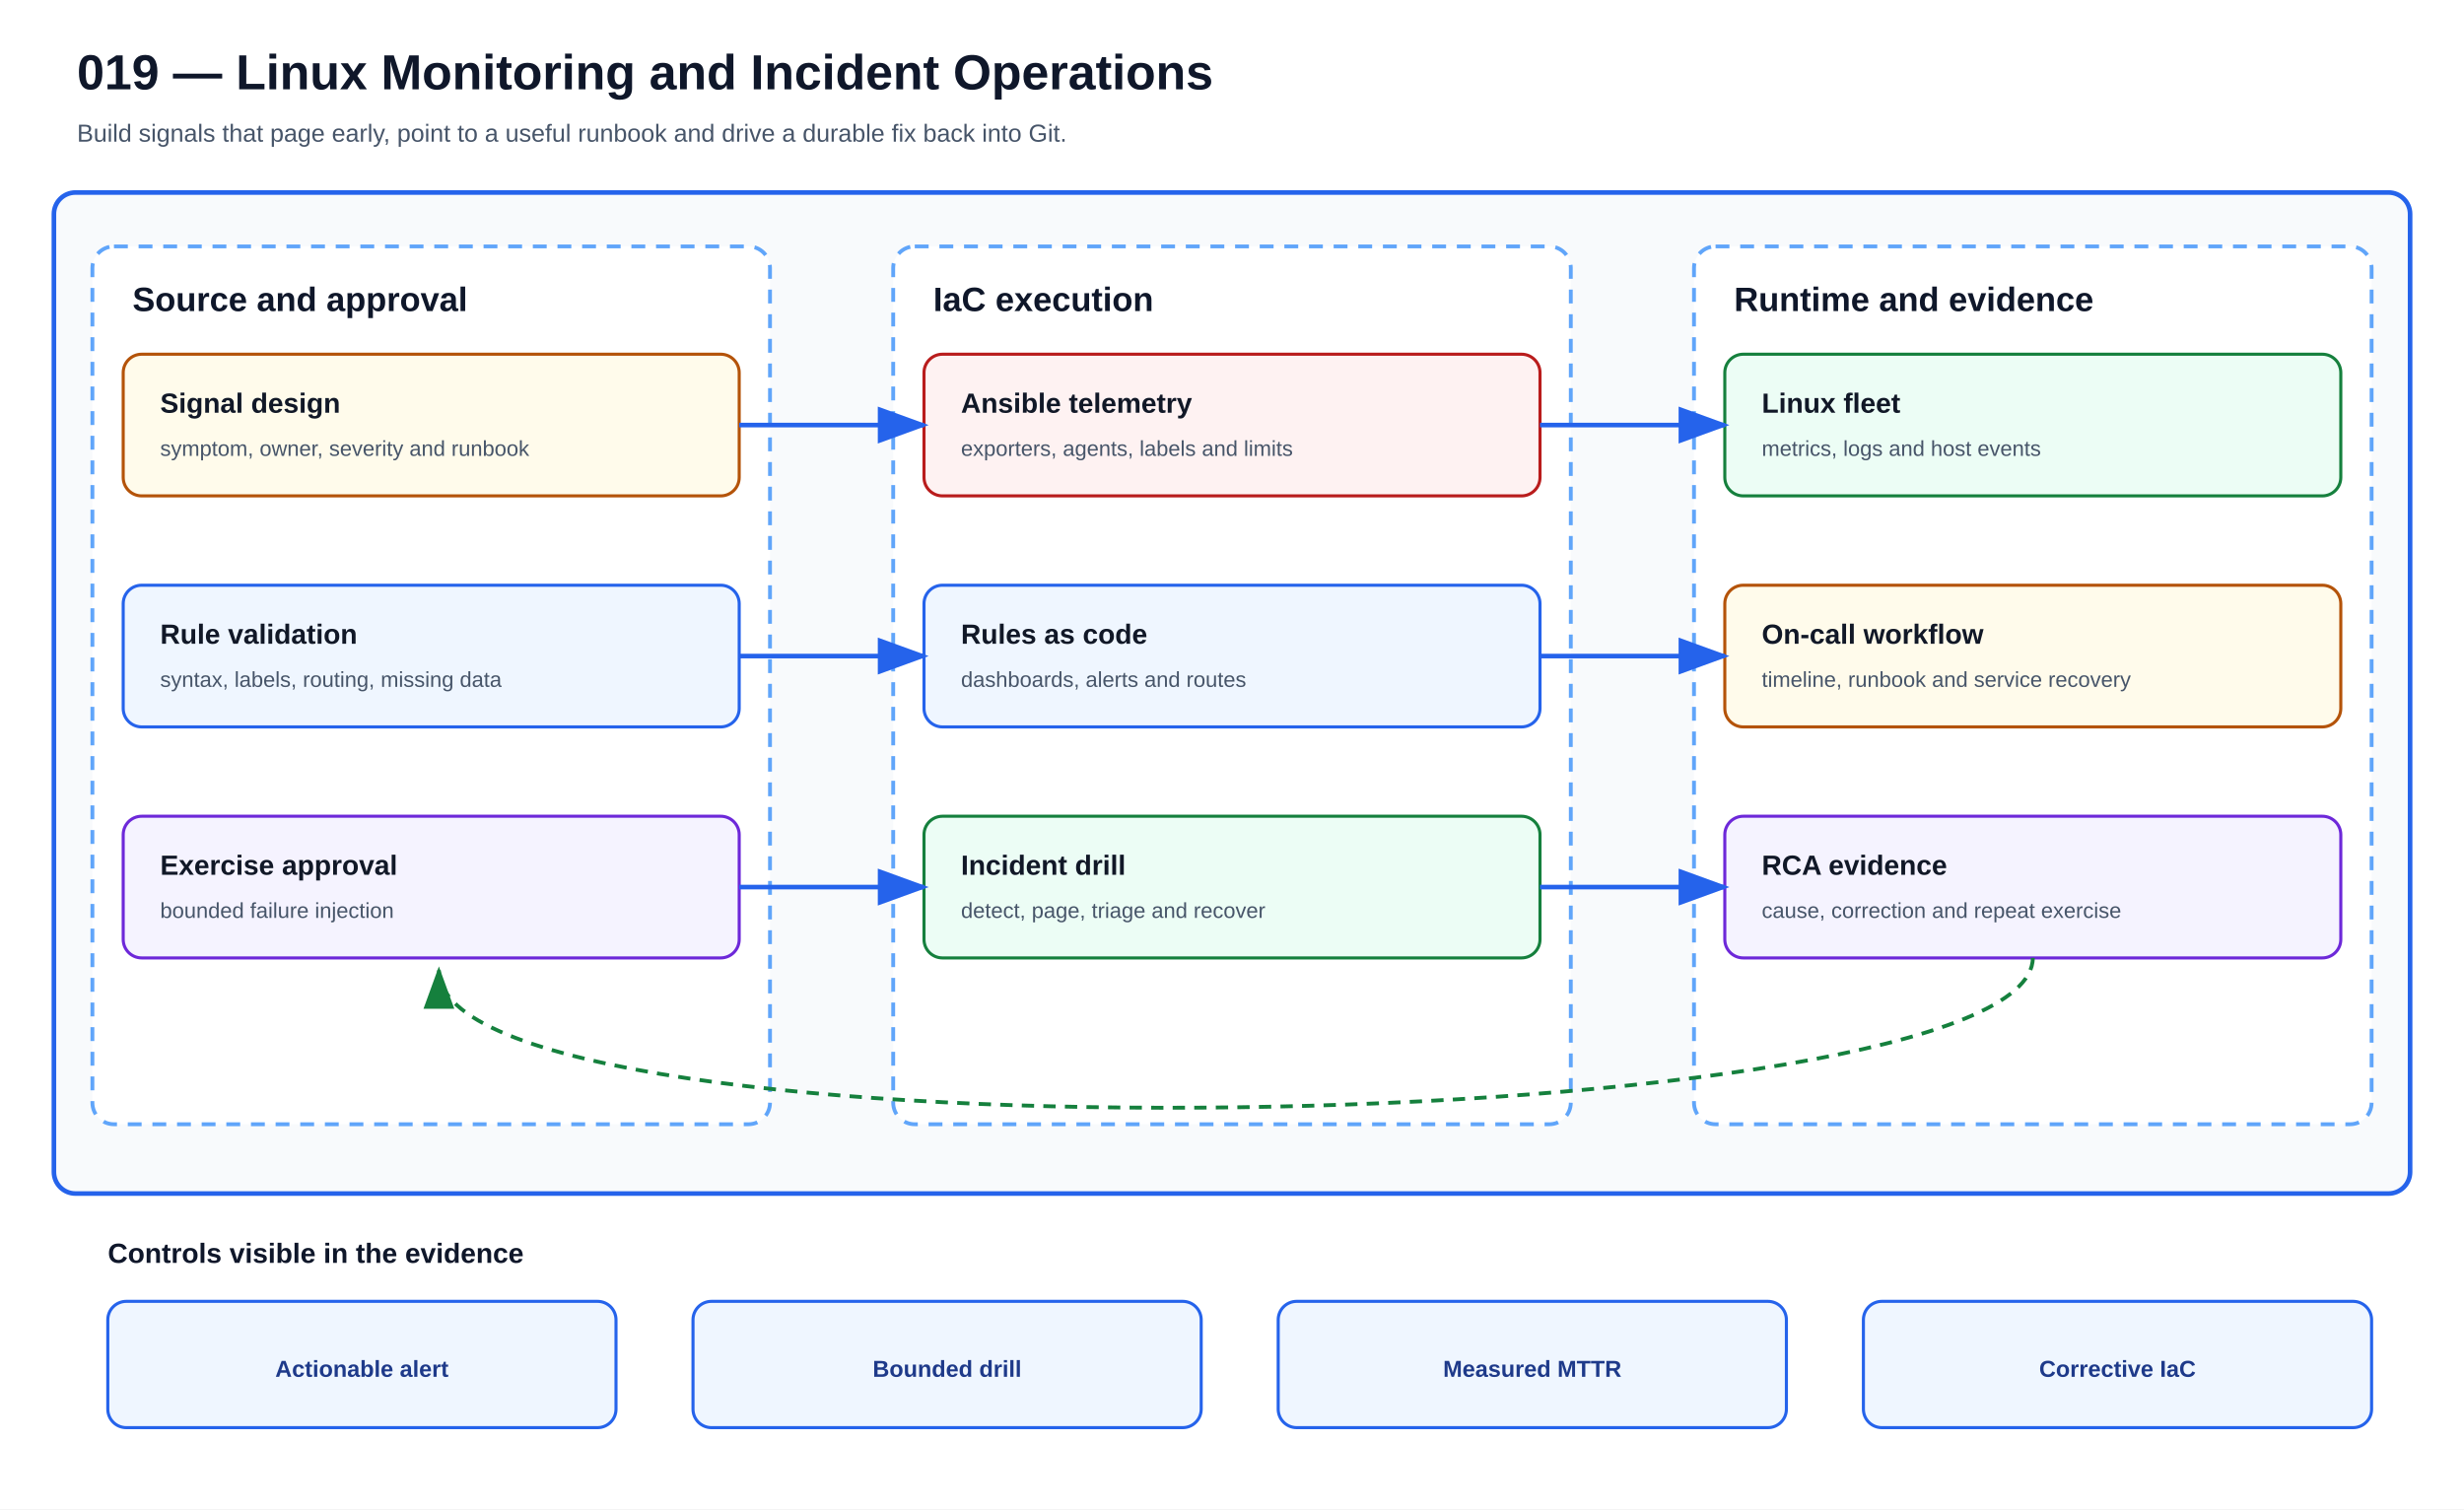
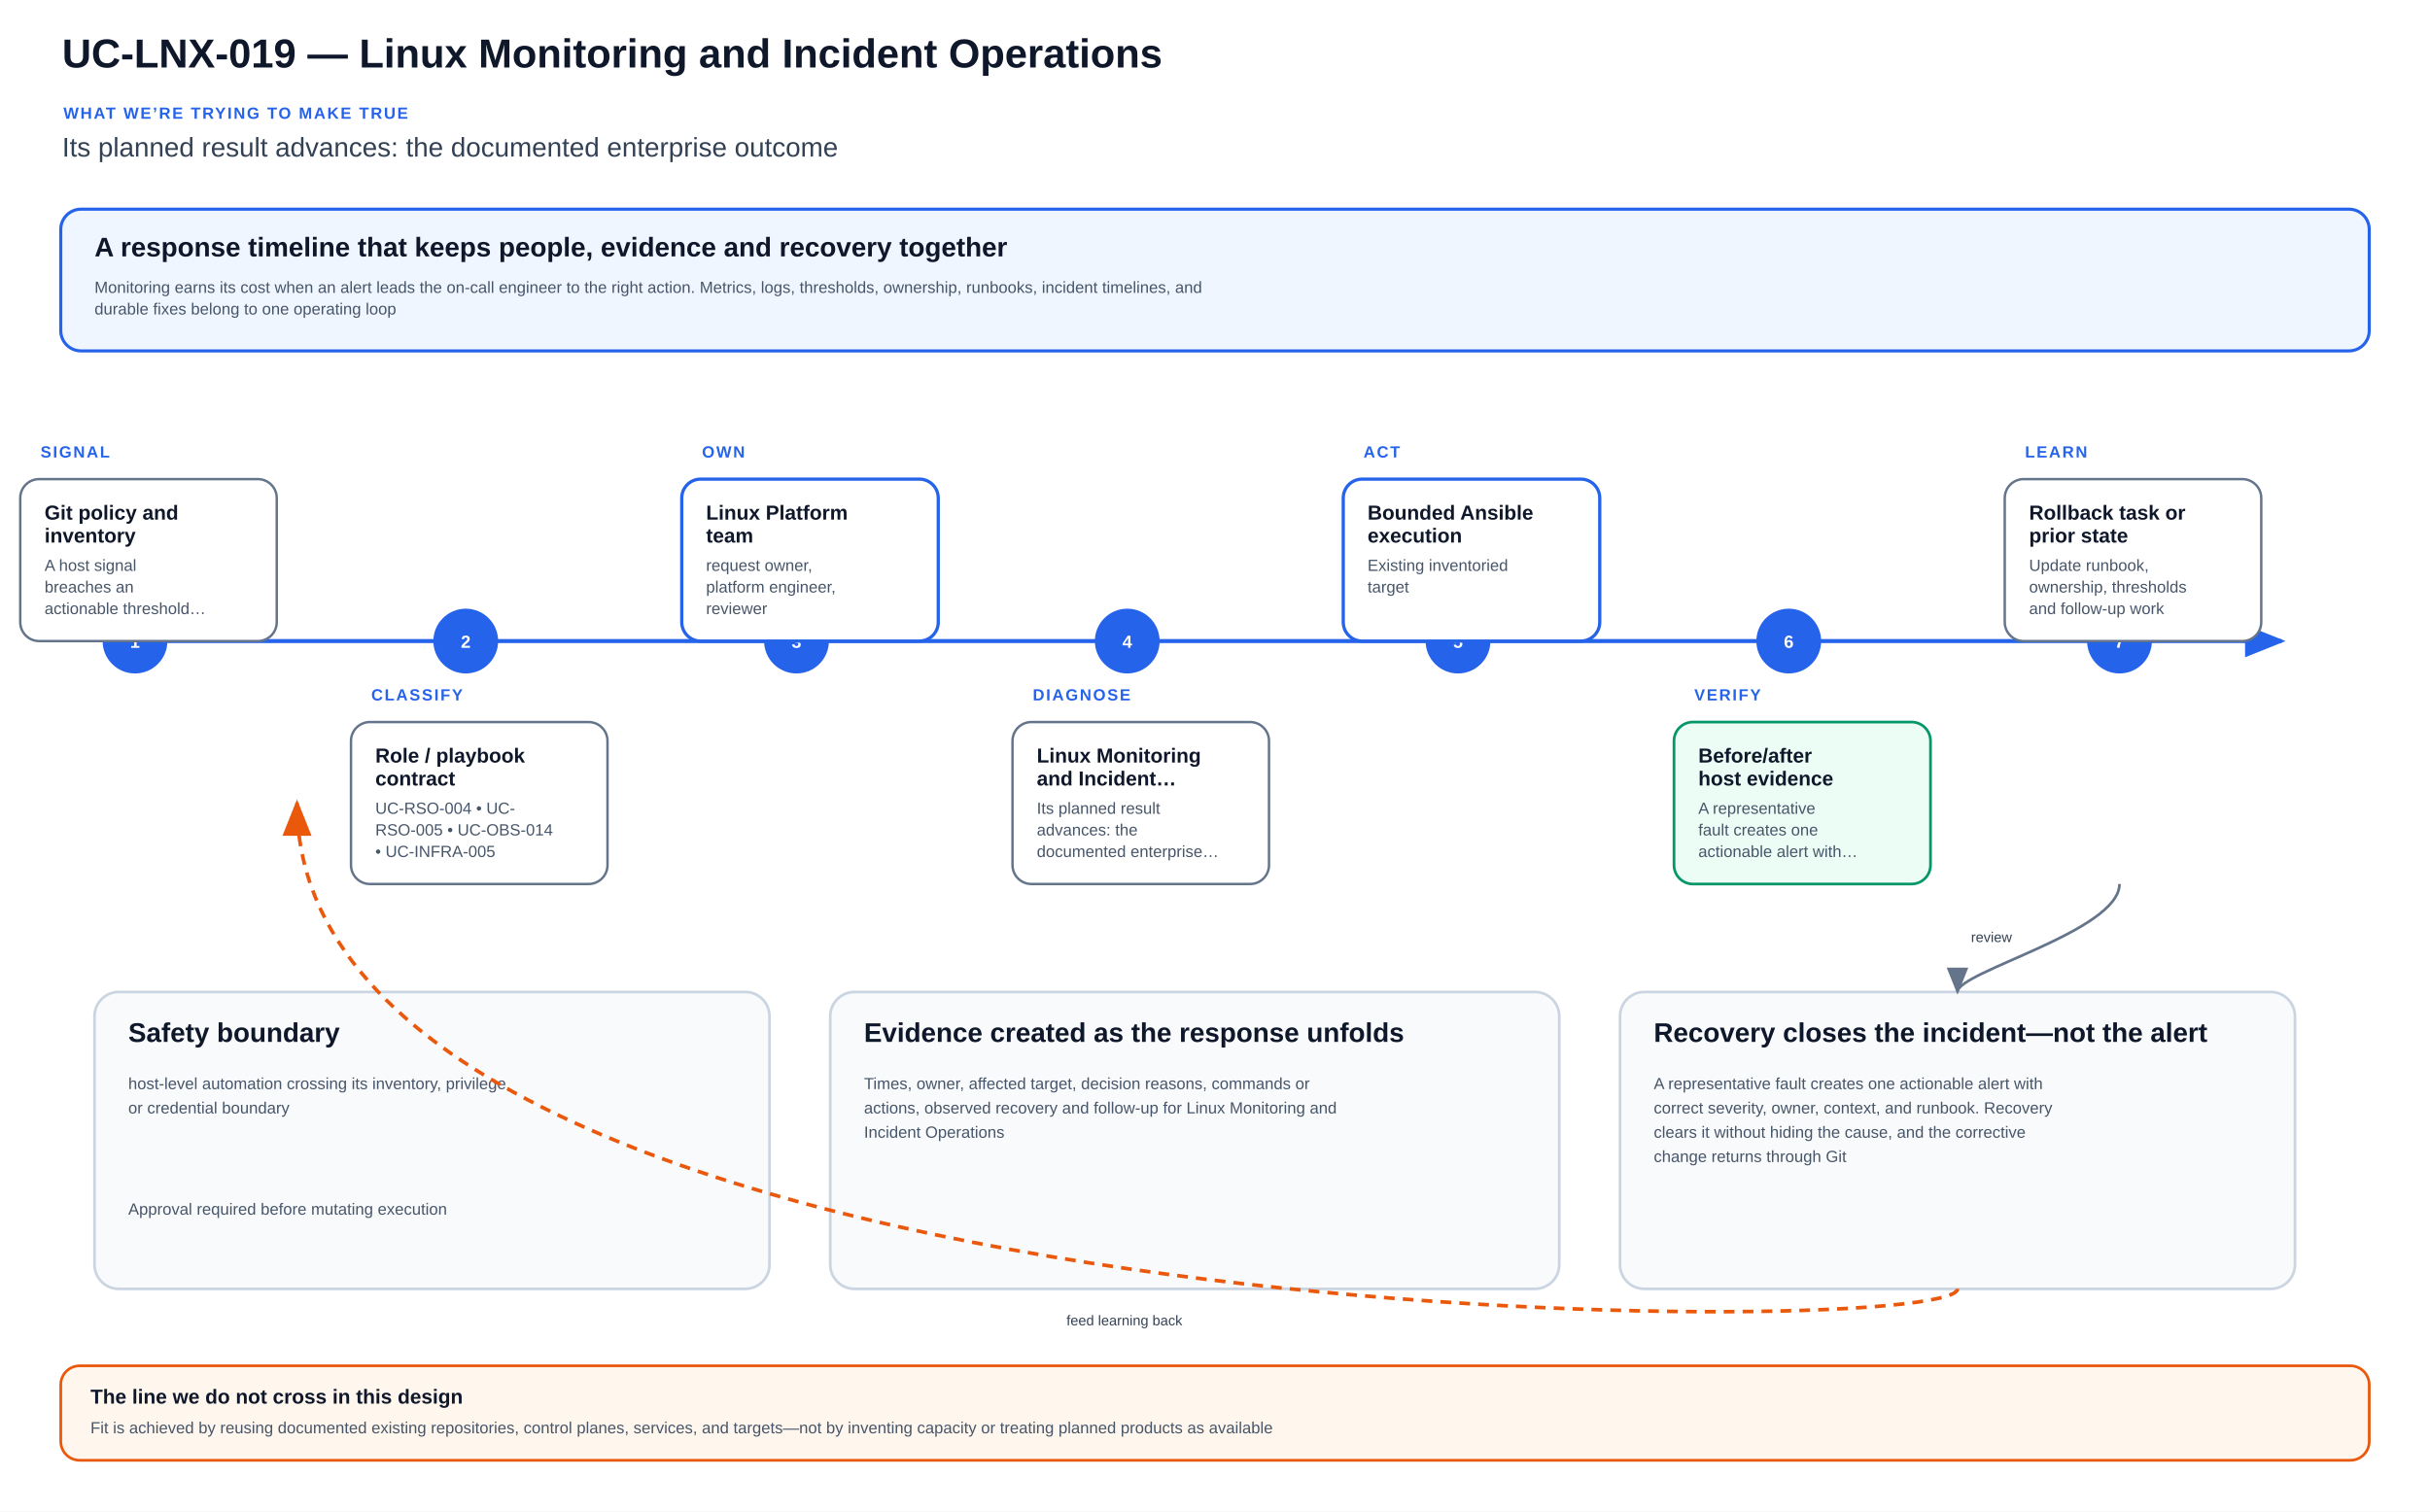
- <svg xmlns="http://www.w3.org/2000/svg" width="1600" height="980" viewBox="0 0 1600 980" role="img" aria-labelledby="title desc">
+ <svg xmlns="http://www.w3.org/2000/svg" width="1800" height="1120" viewBox="0 0 1800 1120" role="img" aria-labelledby="title desc" data-use-case="UC-LNX-019" data-archetype="response">
  <defs>
    <style>
- .bg{fill:#ffffff}.frame{fill:#f8fafc;stroke:#2563eb;stroke-width:3}.zone{fill:#ffffff;stroke:#60a5fa;stroke-width:2.5;stroke-dasharray:9 7}.title{font:700 32px Arial,sans-serif;fill:#0f172a}.subtitle{font:16px Arial,sans-serif;fill:#475569}.zoneTitle{font:700 22px Arial,sans-serif;fill:#0f172a}.boxTitle{font:700 18px Arial,sans-serif;fill:#111827}.boxSub{font:14px Arial,sans-serif;fill:#475569}.amber{fill:#fffbeb;stroke:#b45309;stroke-width:2}.blue{fill:#eff6ff;stroke:#2563eb;stroke-width:2}.purple{fill:#f5f3ff;stroke:#6d28d9;stroke-width:2}.red{fill:#fef2f2;stroke:#b91c1c;stroke-width:2}.green{fill:#ecfdf5;stroke:#15803d;stroke-width:2}.flow{stroke:#2563eb;stroke-width:3;fill:none;marker-end:url(#arrow)}.feedback{stroke:#15803d;stroke-width:2.5;stroke-dasharray:8 6;fill:none;marker-end:url(#greenArrow)}.controlTitle{font:700 18px Arial,sans-serif;fill:#0f172a}.control{font:700 15px Arial,sans-serif;fill:#1e3a8a}
+ .bg{fill:#fff}.panel{fill:#f8fafc;stroke:#cbd5e1;stroke-width:2}.accentPanel{fill:#eff6ff;stroke:#2563eb;stroke-width:2.3}.card{fill:#fff;stroke:#64748b;stroke-width:1.8}.accentCard{fill:#fff;stroke:#2563eb;stroke-width:2.4}.goodCard{fill:#ecfdf5;stroke:#059669;stroke-width:2}.warnCard{fill:#fff7ed;stroke:#ea580c;stroke-width:2}.darkCard{fill:#0f172a;stroke:#0f172a;stroke-width:2}.mainTitle{font:700 30px Arial,sans-serif;fill:#0f172a}.kicker{font:700 12px Arial,sans-serif;fill:#2563eb;letter-spacing:1.2px}.quote{font:20px Arial,sans-serif;fill:#334155}.section{font:700 20px Arial,sans-serif;fill:#0f172a}.sectionSub{font:12px Arial,sans-serif;fill:#64748b}.cardTitle{font:700 15px Arial,sans-serif;fill:#0f172a}.body{font:12px Arial,sans-serif;fill:#475569}.inverseTitle{font:700 15px Arial,sans-serif;fill:#fff}.inverseBody{font:12px Arial,sans-serif;fill:#e2e8f0}.badge{fill:#2563eb}.badgeText{font:700 13px Arial,sans-serif;fill:#fff}.arrow{stroke:#2563eb;stroke-width:3;fill:none;marker-end:url(#arrow)}.thinArrow{stroke:#64748b;stroke-width:2;fill:none;marker-end:url(#grayArrow)}.feedback{stroke:#ea580c;stroke-width:2.7;stroke-dasharray:8 6;fill:none;marker-end:url(#orangeArrow)}.label{fill:#fff;opacity:.94}.edgeText{font:10.5px Arial,sans-serif;fill:#334155}.lane{fill:none;stroke:#94a3b8;stroke-width:1.8;stroke-dasharray:7 6}.decision{fill:#fff;stroke:#2563eb;stroke-width:2.5}.small{font:11px Arial,sans-serif;fill:#64748b}.note{font:italic 14px Georgia,serif;fill:#475569}.hub{fill:#2563eb;stroke:#2563eb;stroke-width:2}.hubTitle{font:700 18px Arial,sans-serif;fill:#fff}.hubBody{font:12px Arial,sans-serif;fill:#fff}.zone{fill:#eff6ff;stroke:#2563eb;stroke-width:2}.nodeCircle{fill:#fff;stroke:#2563eb;stroke-width:2.3}.nodeTitle{font:700 13px Arial,sans-serif;fill:#0f172a}.nodeBody{font:11px Arial,sans-serif;fill:#475569}
</style>
-     <marker id="arrow" markerWidth="12" markerHeight="12" refX="10" refY="4" orient="auto">
-       <path d="M0,0 L0,8 L11,4 z" fill="#2563eb" />
+     <marker id="arrow" markerWidth="11" markerHeight="11" refX="9" refY="4" orient="auto">
+       <path d="M0 0L0 8L10 4z" fill="#2563eb" />
    </marker>
-     <marker id="greenArrow" markerWidth="12" markerHeight="12" refX="10" refY="4" orient="auto">
-       <path d="M0,0 L0,8 L11,4 z" fill="#15803d" />
+     <marker id="grayArrow" markerWidth="11" markerHeight="11" refX="9" refY="4" orient="auto">
+       <path d="M0 0L0 8L10 4z" fill="#64748b" />
+     </marker>
+     <marker id="orangeArrow" markerWidth="11" markerHeight="11" refX="9" refY="4" orient="auto">
+       <path d="M0 0L0 8L10 4z" fill="#ea580c" />
    </marker>
  </defs>
-   <rect class="bg" width="1600" height="980" />
-   <text class="title" x="50" y="58">019 — Linux Monitoring and Incident Operations</text>
-   <text class="subtitle" x="50" y="92">Build signals that page early, point to a useful runbook and drive a durable fix back into Git.</text>
-   <rect class="frame" x="35" y="125" width="1530" height="650" rx="14" />
-   <rect class="zone" x="60" y="160" width="440" height="570" rx="14" />
-   <rect class="zone" x="580" y="160" width="440" height="570" rx="14" />
-   <rect class="zone" x="1100" y="160" width="440" height="570" rx="14" />
-   <text class="zoneTitle" x="86" y="202">Source and approval</text>
-   <text class="zoneTitle" x="606" y="202">IaC execution</text>
-   <text class="zoneTitle" x="1126" y="202">Runtime and evidence</text>
-   <rect class="amber" x="80" y="230" width="400" height="92" rx="12" />
-   <text class="boxTitle" x="104" y="268">Signal design</text>
-   <text class="boxSub" x="104" y="296">symptom, owner, severity and runbook</text>
-   <rect class="blue" x="80" y="380" width="400" height="92" rx="12" />
-   <text class="boxTitle" x="104" y="418">Rule validation</text>
-   <text class="boxSub" x="104" y="446">syntax, labels, routing, missing data</text>
-   <rect class="purple" x="80" y="530" width="400" height="92" rx="12" />
-   <text class="boxTitle" x="104" y="568">Exercise approval</text>
-   <text class="boxSub" x="104" y="596">bounded failure injection</text>
-   <rect class="red" x="600" y="230" width="400" height="92" rx="12" />
-   <text class="boxTitle" x="624" y="268">Ansible telemetry</text>
-   <text class="boxSub" x="624" y="296">exporters, agents, labels and limits</text>
-   <rect class="blue" x="600" y="380" width="400" height="92" rx="12" />
-   <text class="boxTitle" x="624" y="418">Rules as code</text>
-   <text class="boxSub" x="624" y="446">dashboards, alerts and routes</text>
-   <rect class="green" x="600" y="530" width="400" height="92" rx="12" />
-   <text class="boxTitle" x="624" y="568">Incident drill</text>
-   <text class="boxSub" x="624" y="596">detect, page, triage and recover</text>
-   <rect class="green" x="1120" y="230" width="400" height="92" rx="12" />
-   <text class="boxTitle" x="1144" y="268">Linux fleet</text>
-   <text class="boxSub" x="1144" y="296">metrics, logs and host events</text>
-   <rect class="amber" x="1120" y="380" width="400" height="92" rx="12" />
-   <text class="boxTitle" x="1144" y="418">On-call workflow</text>
-   <text class="boxSub" x="1144" y="446">timeline, runbook and service recovery</text>
-   <rect class="purple" x="1120" y="530" width="400" height="92" rx="12" />
-   <text class="boxTitle" x="1144" y="568">RCA evidence</text>
-   <text class="boxSub" x="1144" y="596">cause, correction and repeat exercise</text>
-   <path class="flow" d="M480 276 L600 276" />
-   <path class="flow" d="M480 426 L600 426" />
-   <path class="flow" d="M480 576 L600 576" />
-   <path class="flow" d="M1000 276 L1120 276" />
-   <path class="flow" d="M1000 426 L1120 426" />
-   <path class="flow" d="M1000 576 L1120 576" />
-   <path class="feedback" d="M1320 622 C1320 740 285 760 285 630" />
-   <text class="controlTitle" x="70" y="820">Controls visible in the evidence</text>
-   <rect class="blue" x="70" y="845" width="330" height="82" rx="12" />
-   <text class="control" x="235" y="894" text-anchor="middle">Actionable alert</text>
-   <rect class="blue" x="450" y="845" width="330" height="82" rx="12" />
-   <text class="control" x="615" y="894" text-anchor="middle">Bounded drill</text>
-   <rect class="blue" x="830" y="845" width="330" height="82" rx="12" />
-   <text class="control" x="995" y="894" text-anchor="middle">Measured MTTR</text>
-   <rect class="blue" x="1210" y="845" width="330" height="82" rx="12" />
-   <text class="control" x="1375" y="894" text-anchor="middle">Corrective IaC</text>
+   <rect class="bg" width="1800" height="1120" />
+   <text class="mainTitle" x="46" y="50">
+     <tspan x="46" dy="0">UC-LNX-019 — Linux Monitoring and Incident Operations</tspan>
+   </text>
+   <text class="kicker" x="47" y="88">WHAT WE’RE TRYING TO MAKE TRUE</text>
+   <text class="quote" x="46" y="116" text-anchor="start">
+     <tspan x="46" dy="0">Its planned result advances: the documented enterprise outcome</tspan>
+   </text>
+   <rect class="accentPanel" x="45" y="155" width="1710" height="105" rx="15" />
+   <text class="section" x="70" y="190">A response timeline that keeps people, evidence and recovery together</text>
+   <text class="body" x="70" y="217" text-anchor="start">
+     <tspan x="70" dy="0">Monitoring earns its cost when an alert leads the on-call engineer to the right action. Metrics, logs, thresholds, ownership, runbooks, incident timelines, and</tspan>
+     <tspan x="70" dy="16">durable fixes belong to one operating loop</tspan>
+   </text>
+   <line x1="100" y1="475" x2="1690" y2="475" class="arrow" />
+   <circle class="badge" cx="100" cy="475" r="24" />
+   <text class="badgeText" x="100" y="480" text-anchor="middle">1</text>
+   <text class="kicker" x="30" y="339">SIGNAL</text>
+   <rect class="card" x="15" y="355" width="190" height="120" rx="14" />
+   <text class="cardTitle" x="33" y="385" text-anchor="start">
+     <tspan x="33" dy="0">Git policy and</tspan>
+     <tspan x="33" dy="17">inventory</tspan>
+   </text>
+   <text class="body" x="33" y="423" text-anchor="start">
+     <tspan x="33" dy="0">A host signal</tspan>
+     <tspan x="33" dy="16">breaches an</tspan>
+     <tspan x="33" dy="16">actionable threshold…</tspan>
+   </text>
+   <circle class="badge" cx="345" cy="475" r="24" />
+   <text class="badgeText" x="345" y="480" text-anchor="middle">2</text>
+   <text class="kicker" x="275" y="519">CLASSIFY</text>
+   <rect class="card" x="260" y="535" width="190" height="120" rx="14" />
+   <text class="cardTitle" x="278" y="565" text-anchor="start">
+     <tspan x="278" dy="0">Role / playbook</tspan>
+     <tspan x="278" dy="17">contract</tspan>
+   </text>
+   <text class="body" x="278" y="603" text-anchor="start">
+     <tspan x="278" dy="0">UC-RSO-004 • UC-</tspan>
+     <tspan x="278" dy="16">RSO-005 • UC-OBS-014</tspan>
+     <tspan x="278" dy="16">• UC-INFRA-005</tspan>
+   </text>
+   <circle class="badge" cx="590" cy="475" r="24" />
+   <text class="badgeText" x="590" y="480" text-anchor="middle">3</text>
+   <text class="kicker" x="520" y="339">OWN</text>
+   <rect class="accentCard" x="505" y="355" width="190" height="120" rx="14" />
+   <text class="cardTitle" x="523" y="385" text-anchor="start">
+     <tspan x="523" dy="0">Linux Platform</tspan>
+     <tspan x="523" dy="17">team</tspan>
+   </text>
+   <text class="body" x="523" y="423" text-anchor="start">
+     <tspan x="523" dy="0">request owner,</tspan>
+     <tspan x="523" dy="16">platform engineer,</tspan>
+     <tspan x="523" dy="16">reviewer</tspan>
+   </text>
+   <circle class="badge" cx="835" cy="475" r="24" />
+   <text class="badgeText" x="835" y="480" text-anchor="middle">4</text>
+   <text class="kicker" x="765" y="519">DIAGNOSE</text>
+   <rect class="card" x="750" y="535" width="190" height="120" rx="14" />
+   <text class="cardTitle" x="768" y="565" text-anchor="start">
+     <tspan x="768" dy="0">Linux Monitoring</tspan>
+     <tspan x="768" dy="17">and Incident…</tspan>
+   </text>
+   <text class="body" x="768" y="603" text-anchor="start">
+     <tspan x="768" dy="0">Its planned result</tspan>
+     <tspan x="768" dy="16">advances: the</tspan>
+     <tspan x="768" dy="16">documented enterprise…</tspan>
+   </text>
+   <circle class="badge" cx="1080" cy="475" r="24" />
+   <text class="badgeText" x="1080" y="480" text-anchor="middle">5</text>
+   <text class="kicker" x="1010" y="339">ACT</text>
+   <rect class="accentCard" x="995" y="355" width="190" height="120" rx="14" />
+   <text class="cardTitle" x="1013" y="385" text-anchor="start">
+     <tspan x="1013" dy="0">Bounded Ansible</tspan>
+     <tspan x="1013" dy="17">execution</tspan>
+   </text>
+   <text class="body" x="1013" y="423" text-anchor="start">
+     <tspan x="1013" dy="0">Existing inventoried</tspan>
+     <tspan x="1013" dy="16">target</tspan>
+   </text>
+   <circle class="badge" cx="1325" cy="475" r="24" />
+   <text class="badgeText" x="1325" y="480" text-anchor="middle">6</text>
+   <text class="kicker" x="1255" y="519">VERIFY</text>
+   <rect class="goodCard" x="1240" y="535" width="190" height="120" rx="14" />
+   <text class="cardTitle" x="1258" y="565" text-anchor="start">
+     <tspan x="1258" dy="0">Before/after</tspan>
+     <tspan x="1258" dy="17">host evidence</tspan>
+   </text>
+   <text class="body" x="1258" y="603" text-anchor="start">
+     <tspan x="1258" dy="0">A representative</tspan>
+     <tspan x="1258" dy="16">fault creates one</tspan>
+     <tspan x="1258" dy="16">actionable alert with…</tspan>
+   </text>
+   <circle class="badge" cx="1570" cy="475" r="24" />
+   <text class="badgeText" x="1570" y="480" text-anchor="middle">7</text>
+   <text class="kicker" x="1500" y="339">LEARN</text>
+   <rect class="card" x="1485" y="355" width="190" height="120" rx="14" />
+   <text class="cardTitle" x="1503" y="385" text-anchor="start">
+     <tspan x="1503" dy="0">Rollback task or</tspan>
+     <tspan x="1503" dy="17">prior state</tspan>
+   </text>
+   <text class="body" x="1503" y="423" text-anchor="start">
+     <tspan x="1503" dy="0">Update runbook,</tspan>
+     <tspan x="1503" dy="16">ownership, thresholds</tspan>
+     <tspan x="1503" dy="16">and follow-up work</tspan>
+   </text>
+   <rect class="panel" x="70" y="735" width="500" height="220" rx="18" />
+   <text class="section" x="95" y="772">Safety boundary</text>
+   <text class="body" x="95" y="807" text-anchor="start">
+     <tspan x="95" dy="0">host-level automation crossing its inventory, privilege,</tspan>
+     <tspan x="95" dy="18">or credential boundary</tspan>
+   </text>
+   <text class="body" x="95" y="900" text-anchor="start">
+     <tspan x="95" dy="0">Approval required before mutating execution</tspan>
+   </text>
+   <rect class="panel" x="615" y="735" width="540" height="220" rx="18" />
+   <text class="section" x="640" y="772">Evidence created as the response unfolds</text>
+   <text class="body" x="640" y="807" text-anchor="start">
+     <tspan x="640" dy="0">Times, owner, affected target, decision reasons, commands or</tspan>
+     <tspan x="640" dy="18">actions, observed recovery and follow-up for Linux Monitoring and</tspan>
+     <tspan x="640" dy="18">Incident Operations</tspan>
+   </text>
+   <rect class="panel" x="1200" y="735" width="500" height="220" rx="18" />
+   <text class="section" x="1225" y="772">Recovery closes the incident—not the alert</text>
+   <text class="body" x="1225" y="807" text-anchor="start">
+     <tspan x="1225" dy="0">A representative fault creates one actionable alert with</tspan>
+     <tspan x="1225" dy="18">correct severity, owner, context, and runbook. Recovery</tspan>
+     <tspan x="1225" dy="18">clears it without hiding the cause, and the corrective</tspan>
+     <tspan x="1225" dy="18">change returns through Git</tspan>
+   </text>
+   <path class="thinArrow" d="M1570 655 C1570 690 1450 720 1450 735" />
+   <rect class="label" x="1454" y="684" width="52" height="20" rx="5" />
+   <text class="edgeText" x="1460" y="698">review</text>
+   <path class="feedback" d="M1450 955 C1450 995 220 995 220 595" />
+   <rect class="label" x="784" y="968" width="120" height="20" rx="5" />
+   <text class="edgeText" x="790" y="982">feed learning back</text>
+   <rect class="warnCard" x="45" y="1012" width="1710" height="70" rx="14" />
+   <text class="cardTitle" x="67" y="1040">The line we do not cross in this design</text>
+   <text class="body" x="67" y="1062" text-anchor="start">
+     <tspan x="67" dy="0">Fit is achieved by reusing documented existing repositories, control planes, services, and targets—not by inventing capacity or treating planned products as available</tspan>
+   </text>
</svg>
